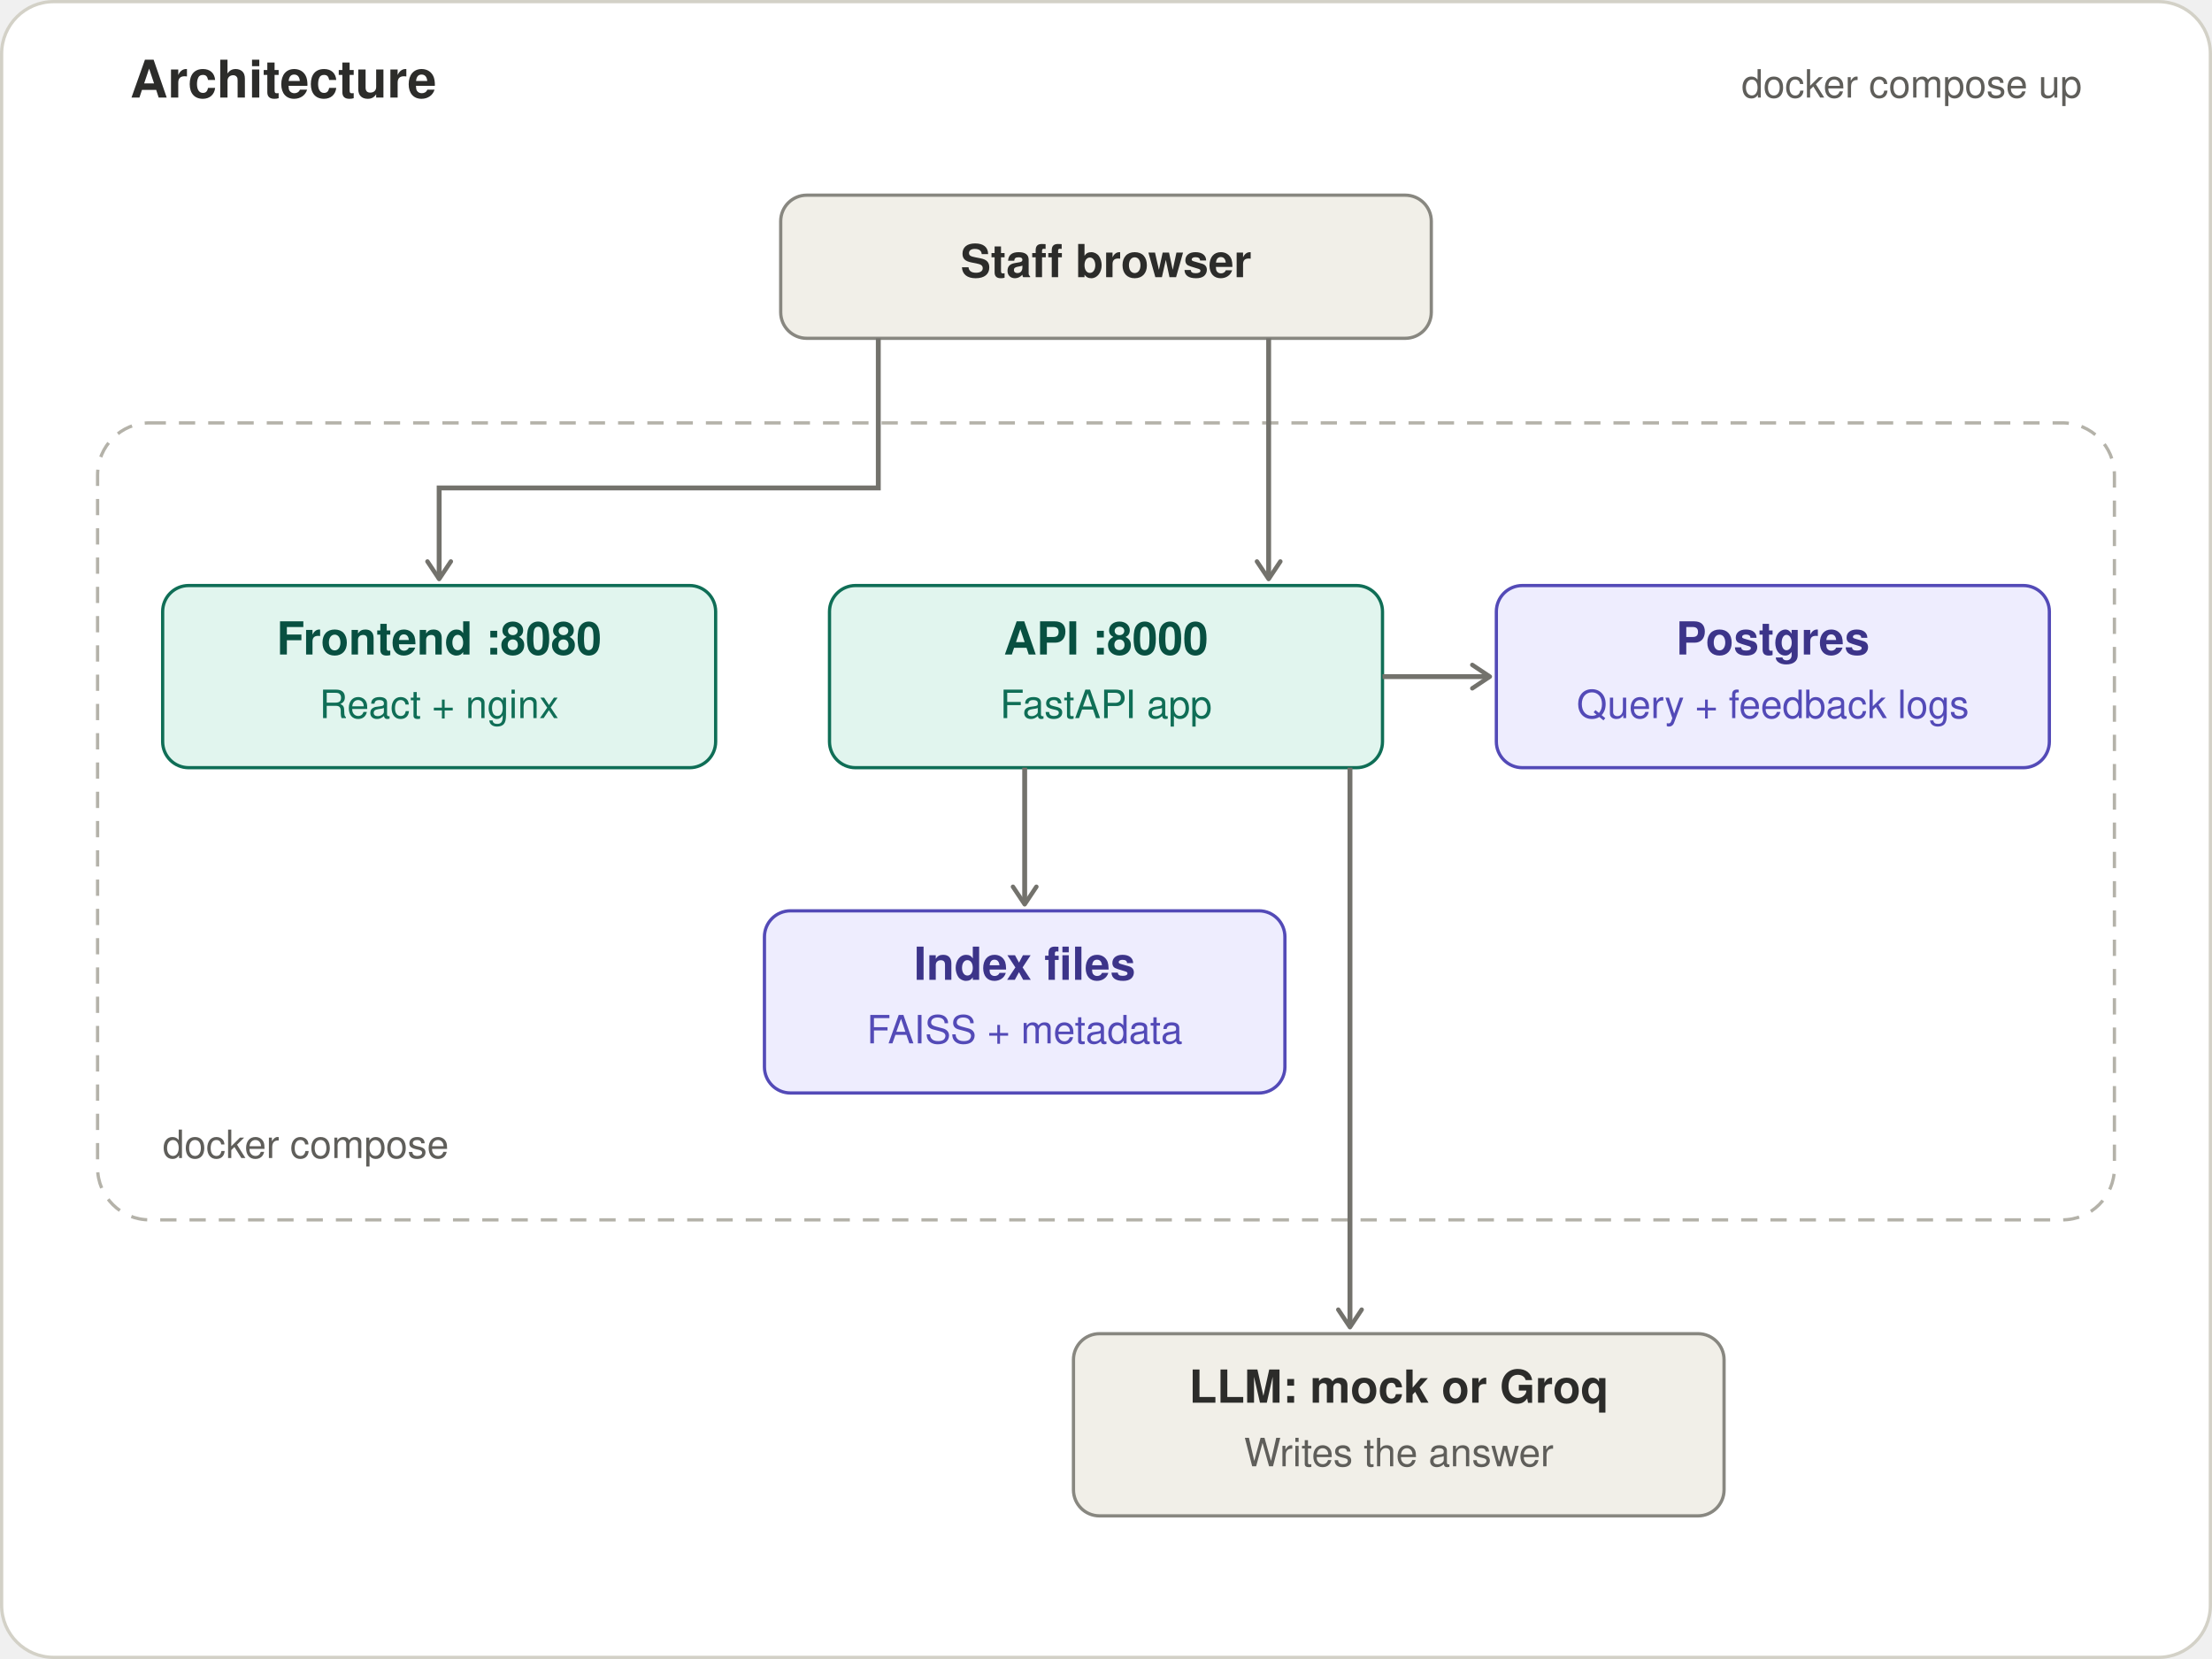
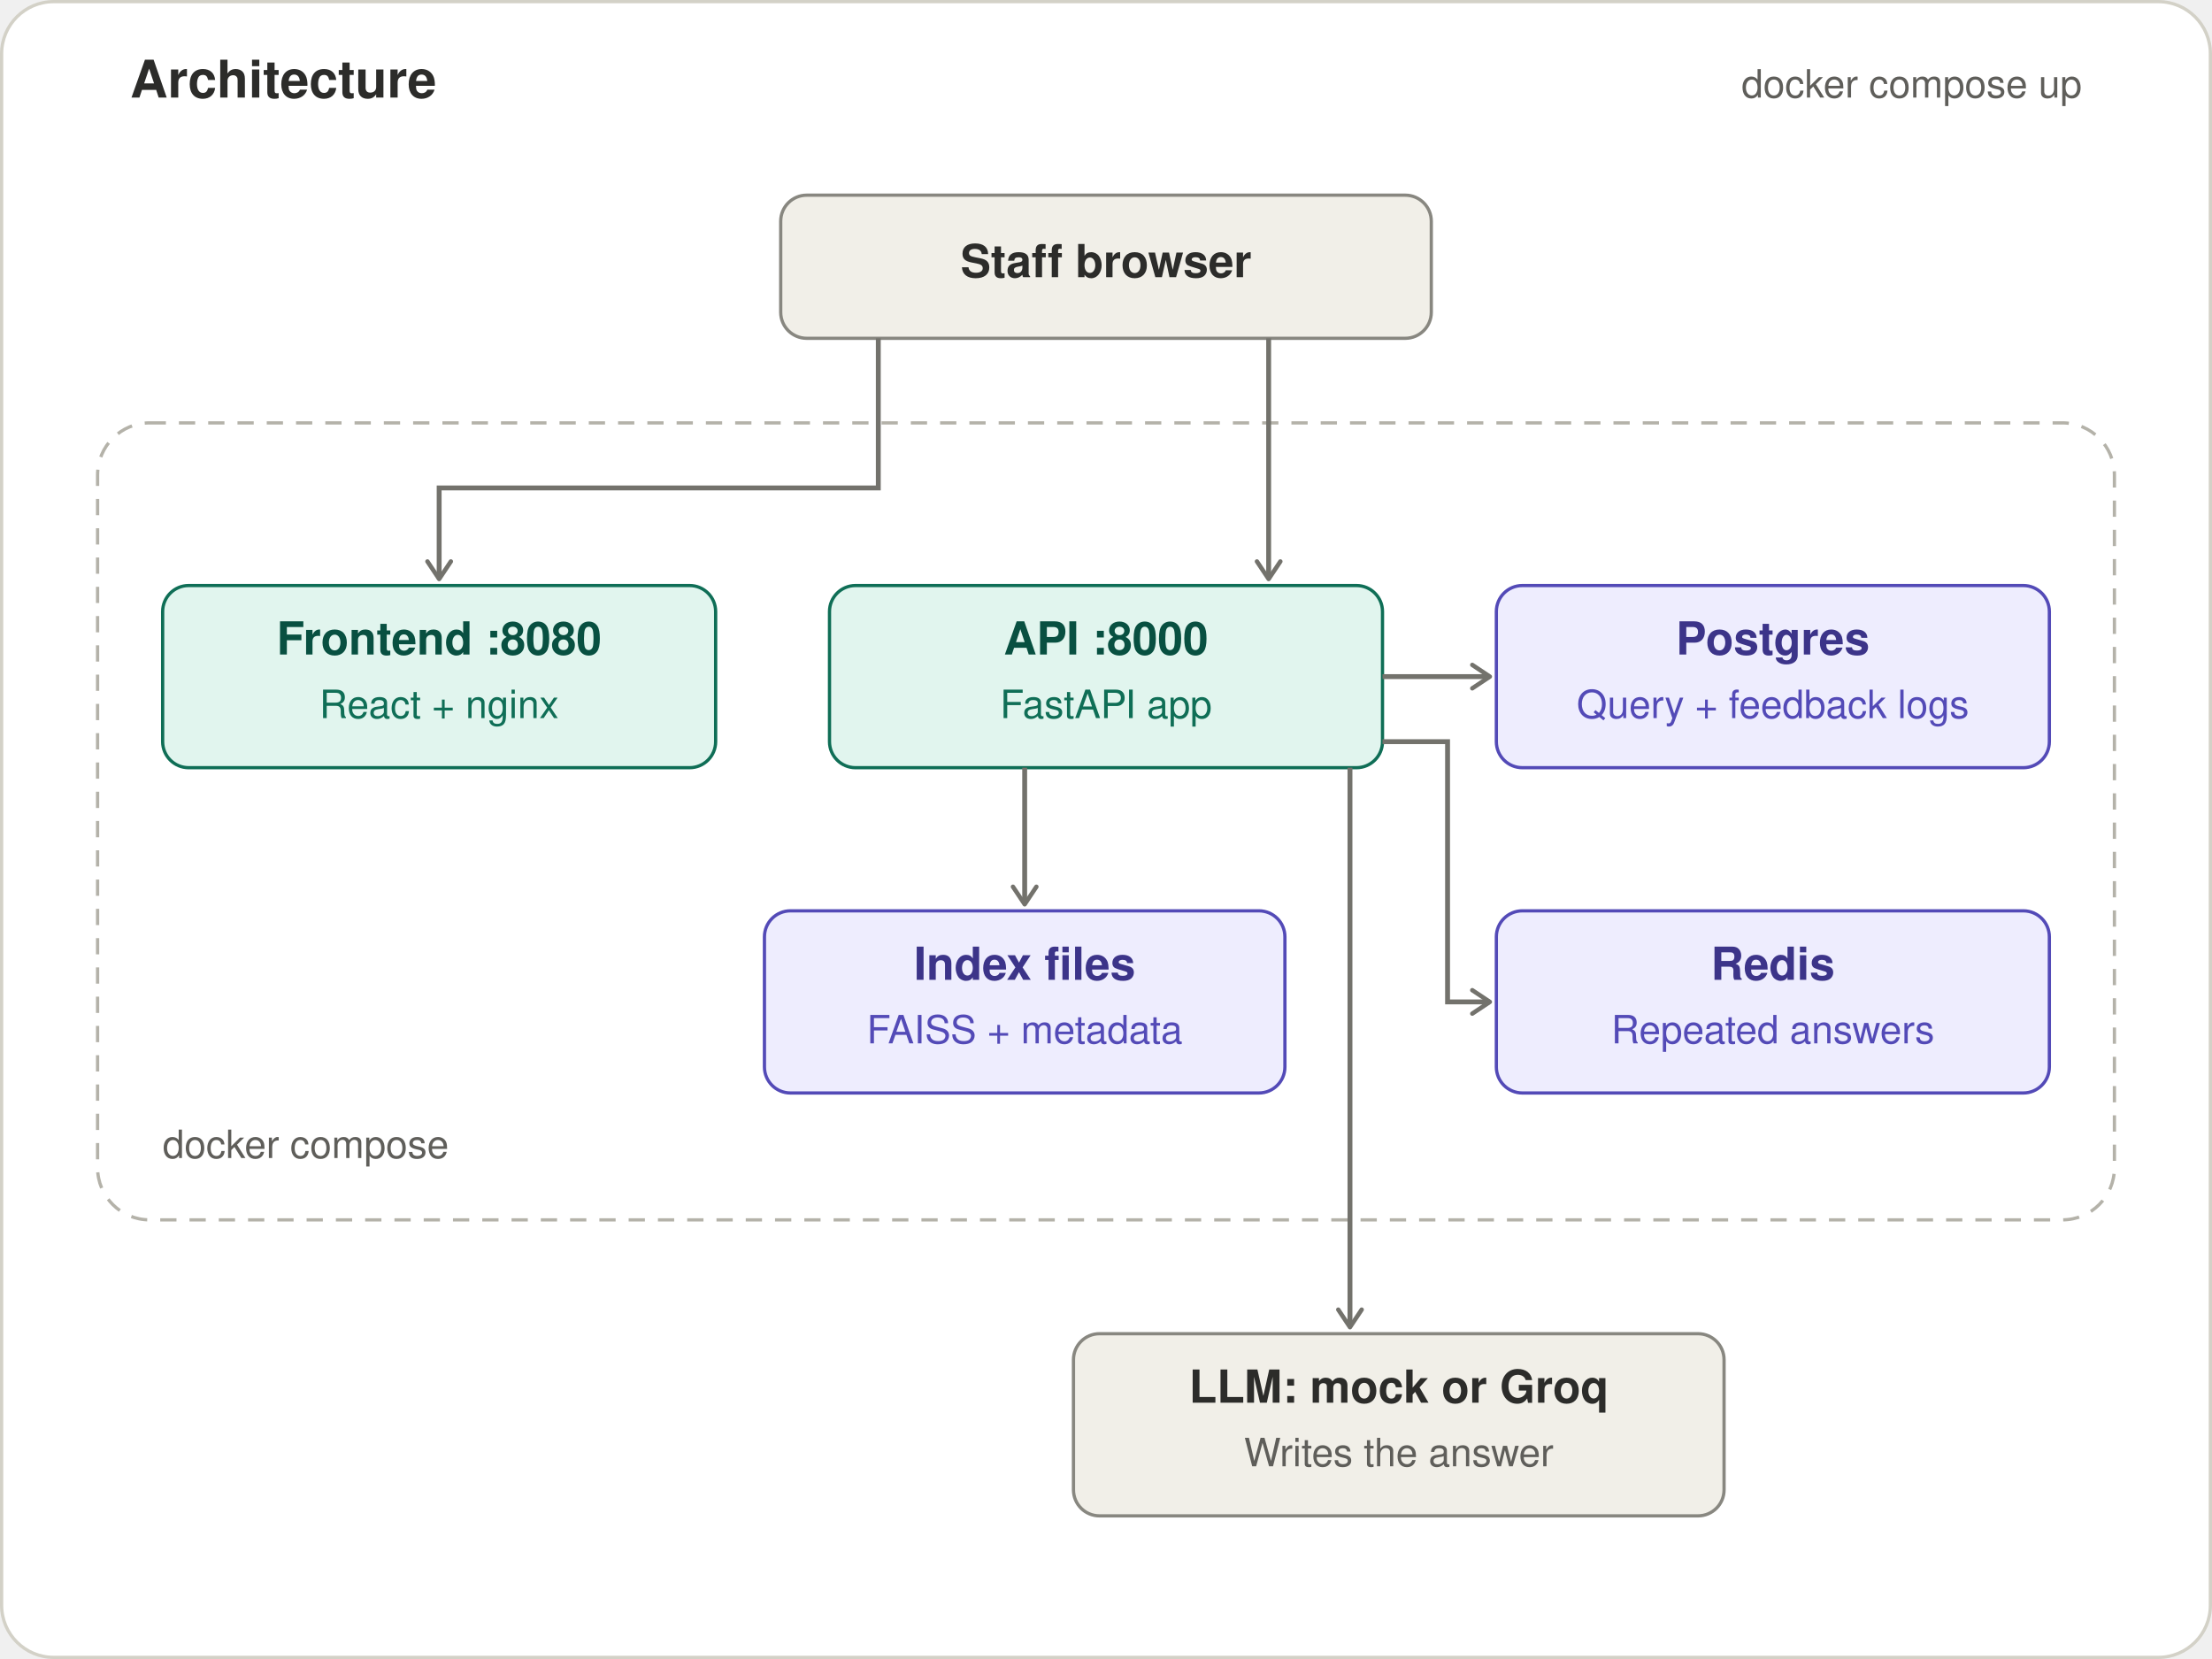
<svg xmlns="http://www.w3.org/2000/svg" width="680" height="510" viewBox="0 0 680 510" role="img" font-family="-apple-system,BlinkMacSystemFont,'Segoe UI',Helvetica,Arial,sans-serif">
  <defs>
    <marker id="arrow" viewBox="0 0 10 10" refX="8" refY="5" markerWidth="6" markerHeight="6" orient="auto-start-reverse">
      <path d="M2 1L8 5L2 9" fill="none" stroke="#73726C" stroke-width="1.5" stroke-linecap="round" stroke-linejoin="round" />
    </marker>
  </defs>
  <rect x="0.5" y="0.5" width="679" height="509" rx="16" fill="#FFFFFF" stroke="#D3D1C7" />
  <text x="40" y="30" font-size="16" font-weight="600" fill="#2C2C2A">Architecture</text>
  <text x="640" y="30" text-anchor="end" font-size="12" fill="#5F5E5A">docker compose up</text>
  <g transform="translate(0,30)">
    <rect x="240" y="30" width="200" height="44" rx="8" fill="#F1EFE8" stroke="#888780" stroke-width="1" />
    <text x="340.0" y="52.0" text-anchor="middle" dominant-baseline="central" font-size="14" font-weight="600" fill="#2C2C2A">Staff browser</text>
    <rect x="30" y="100" width="620" height="245" rx="16" fill="none" stroke="#B4B2A9" stroke-width="1" stroke-dasharray="5 4" />
    <text x="50" y="326" font-size="12" fill="#5F5E5A">docker compose</text>
    <rect x="50" y="150" width="170" height="56" rx="8" fill="#E1F5EE" stroke="#0F6E56" stroke-width="1" />
    <text x="135.0" y="168" text-anchor="middle" dominant-baseline="central" font-size="14" font-weight="600" fill="#085041">Frontend :8080</text>
    <text x="135.0" y="188" text-anchor="middle" dominant-baseline="central" font-size="12" fill="#0F6E56">React + nginx</text>
    <rect x="255" y="150" width="170" height="56" rx="8" fill="#E1F5EE" stroke="#0F6E56" stroke-width="1" />
    <text x="340.0" y="168" text-anchor="middle" dominant-baseline="central" font-size="14" font-weight="600" fill="#085041">API :8000</text>
    <text x="340.0" y="188" text-anchor="middle" dominant-baseline="central" font-size="12" fill="#0F6E56">FastAPI app</text>
    <rect x="460" y="150" width="170" height="56" rx="8" fill="#EEEDFE" stroke="#534AB7" stroke-width="1" />
    <text x="545.0" y="168" text-anchor="middle" dominant-baseline="central" font-size="14" font-weight="600" fill="#3C3489">Postgres</text>
    <text x="545.0" y="188" text-anchor="middle" dominant-baseline="central" font-size="12" fill="#534AB7">Query + feedback logs</text>
    <rect x="235" y="250" width="160" height="56" rx="8" fill="#EEEDFE" stroke="#534AB7" stroke-width="1" />
    <text x="315.0" y="268" text-anchor="middle" dominant-baseline="central" font-size="14" font-weight="600" fill="#3C3489">Index files</text>
    <text x="315.0" y="288" text-anchor="middle" dominant-baseline="central" font-size="12" fill="#534AB7">FAISS + metadata</text>
+     <rect x="460" y="250" width="170" height="56" rx="8" fill="#EEEDFE" stroke="#534AB7" stroke-width="1" />
+     <text x="545.0" y="268" text-anchor="middle" dominant-baseline="central" font-size="14" font-weight="600" fill="#3C3489">Redis</text>
+     <text x="545.0" y="288" text-anchor="middle" dominant-baseline="central" font-size="12" fill="#534AB7">Repeated answers</text>
+     <path d="M 425 198 L 445 198 L 445 278 L 458 278" fill="none" stroke="#73726C" stroke-width="1.5" marker-end="url(#arrow)" />
    <rect x="330" y="380" width="200" height="56" rx="8" fill="#F1EFE8" stroke="#888780" stroke-width="1" />
    <text x="430.0" y="398" text-anchor="middle" dominant-baseline="central" font-size="14" font-weight="600" fill="#2C2C2A">LLM: mock or Groq</text>
    <text x="430.0" y="418" text-anchor="middle" dominant-baseline="central" font-size="12" fill="#5F5E5A">Writes the answer</text>
    <path d="M 270 74 L 270 120 L 135 120 L 135 148" fill="none" stroke="#73726C" stroke-width="1.5" marker-end="url(#arrow)" />
    <line x1="390" y1="74" x2="390" y2="148" stroke="#73726C" stroke-width="1.5" marker-end="url(#arrow)" />
    <line x1="425" y1="178" x2="458" y2="178" stroke="#73726C" stroke-width="1.5" marker-end="url(#arrow)" />
    <line x1="315" y1="206" x2="315" y2="248" stroke="#73726C" stroke-width="1.5" marker-end="url(#arrow)" />
    <line x1="415" y1="206" x2="415" y2="378" stroke="#73726C" stroke-width="1.5" marker-end="url(#arrow)" />
  </g>
</svg>
